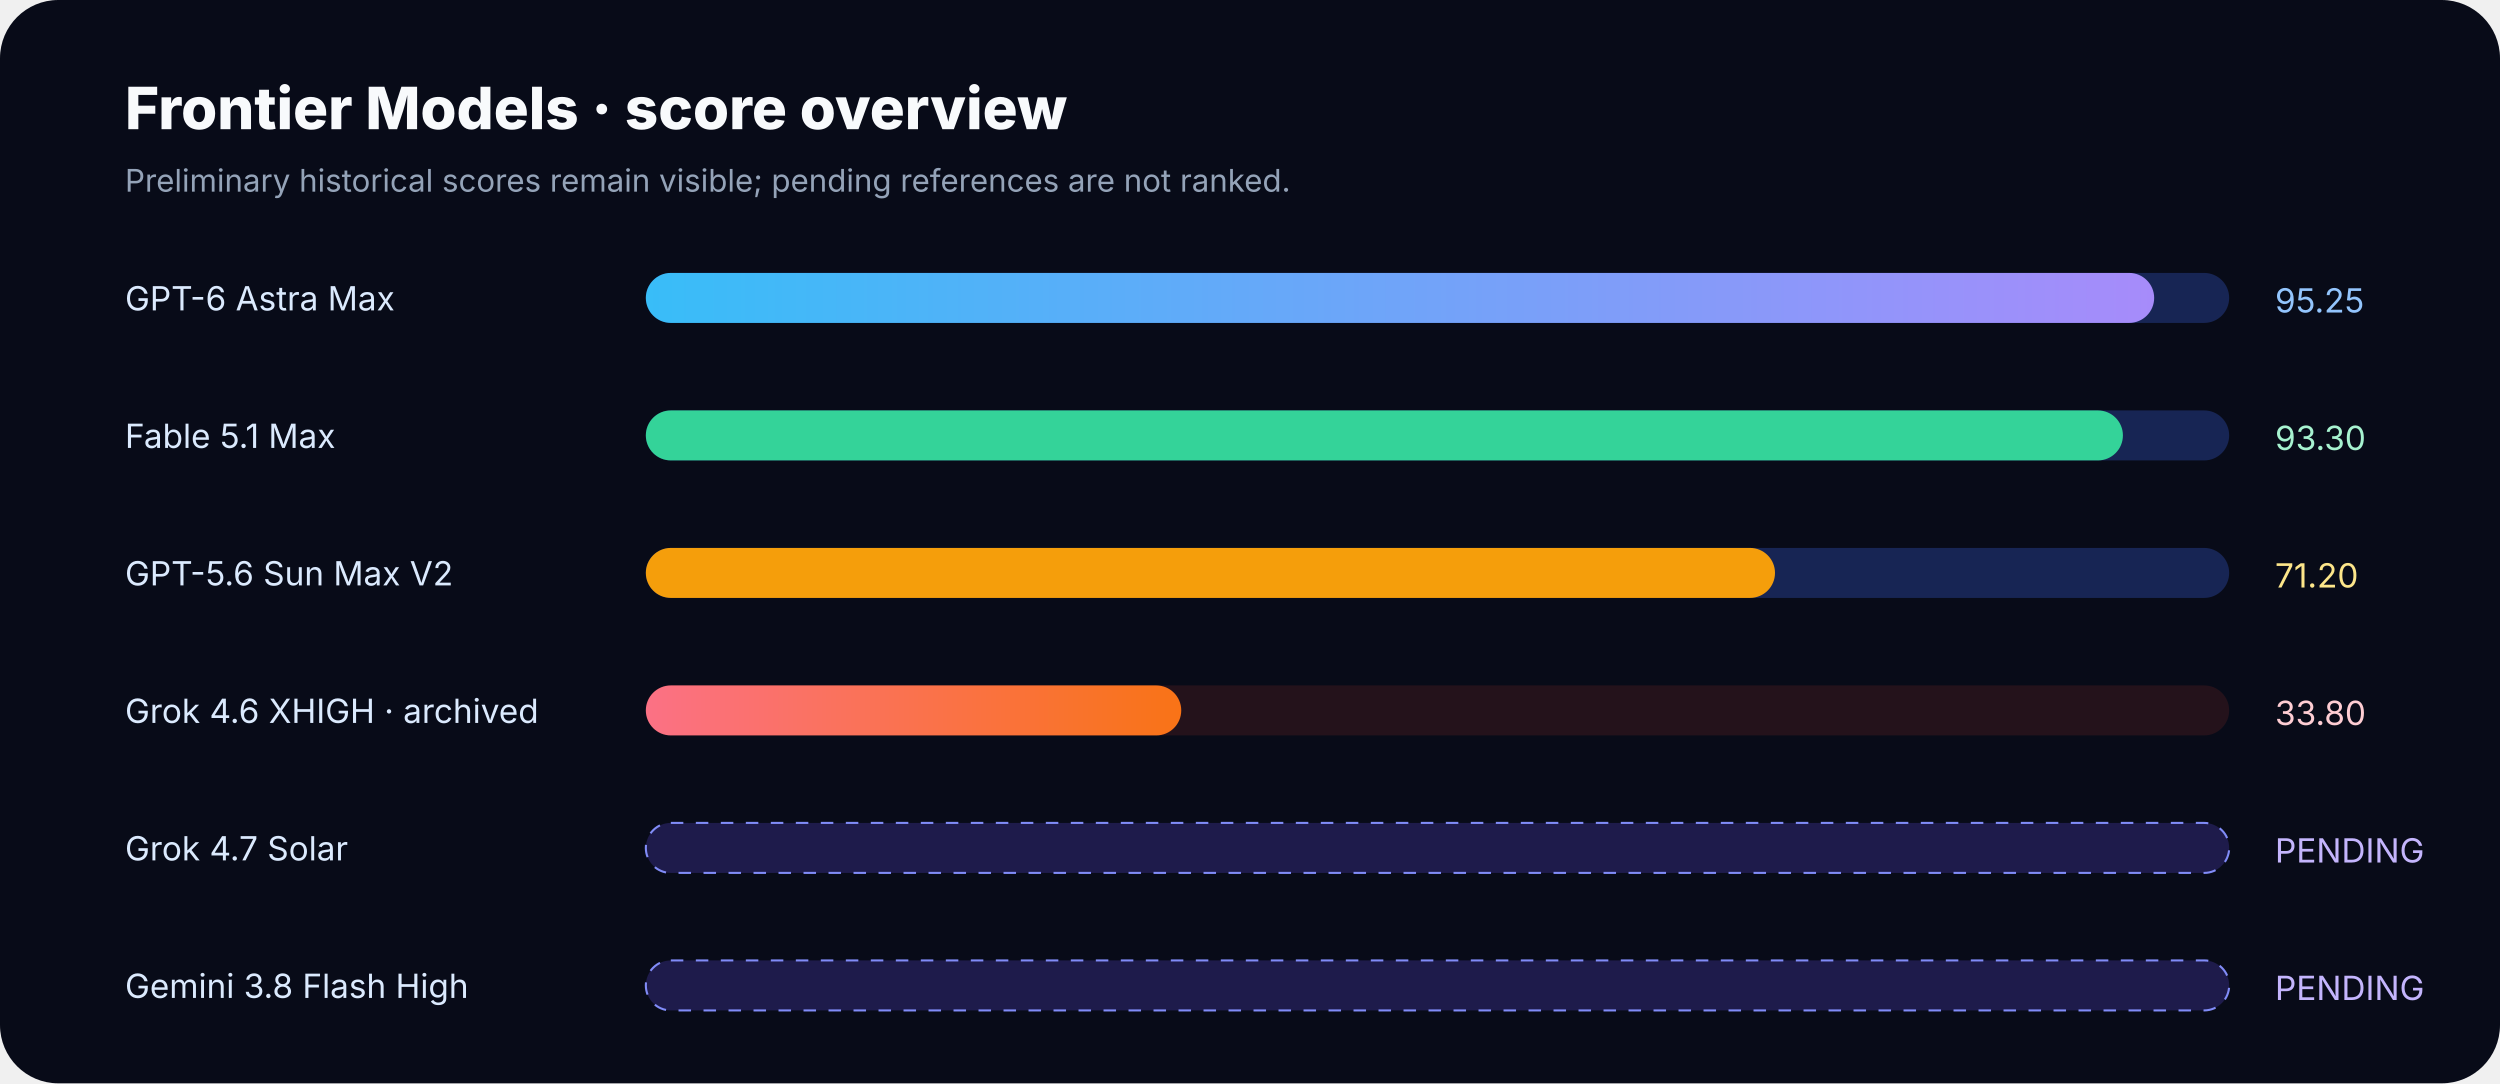
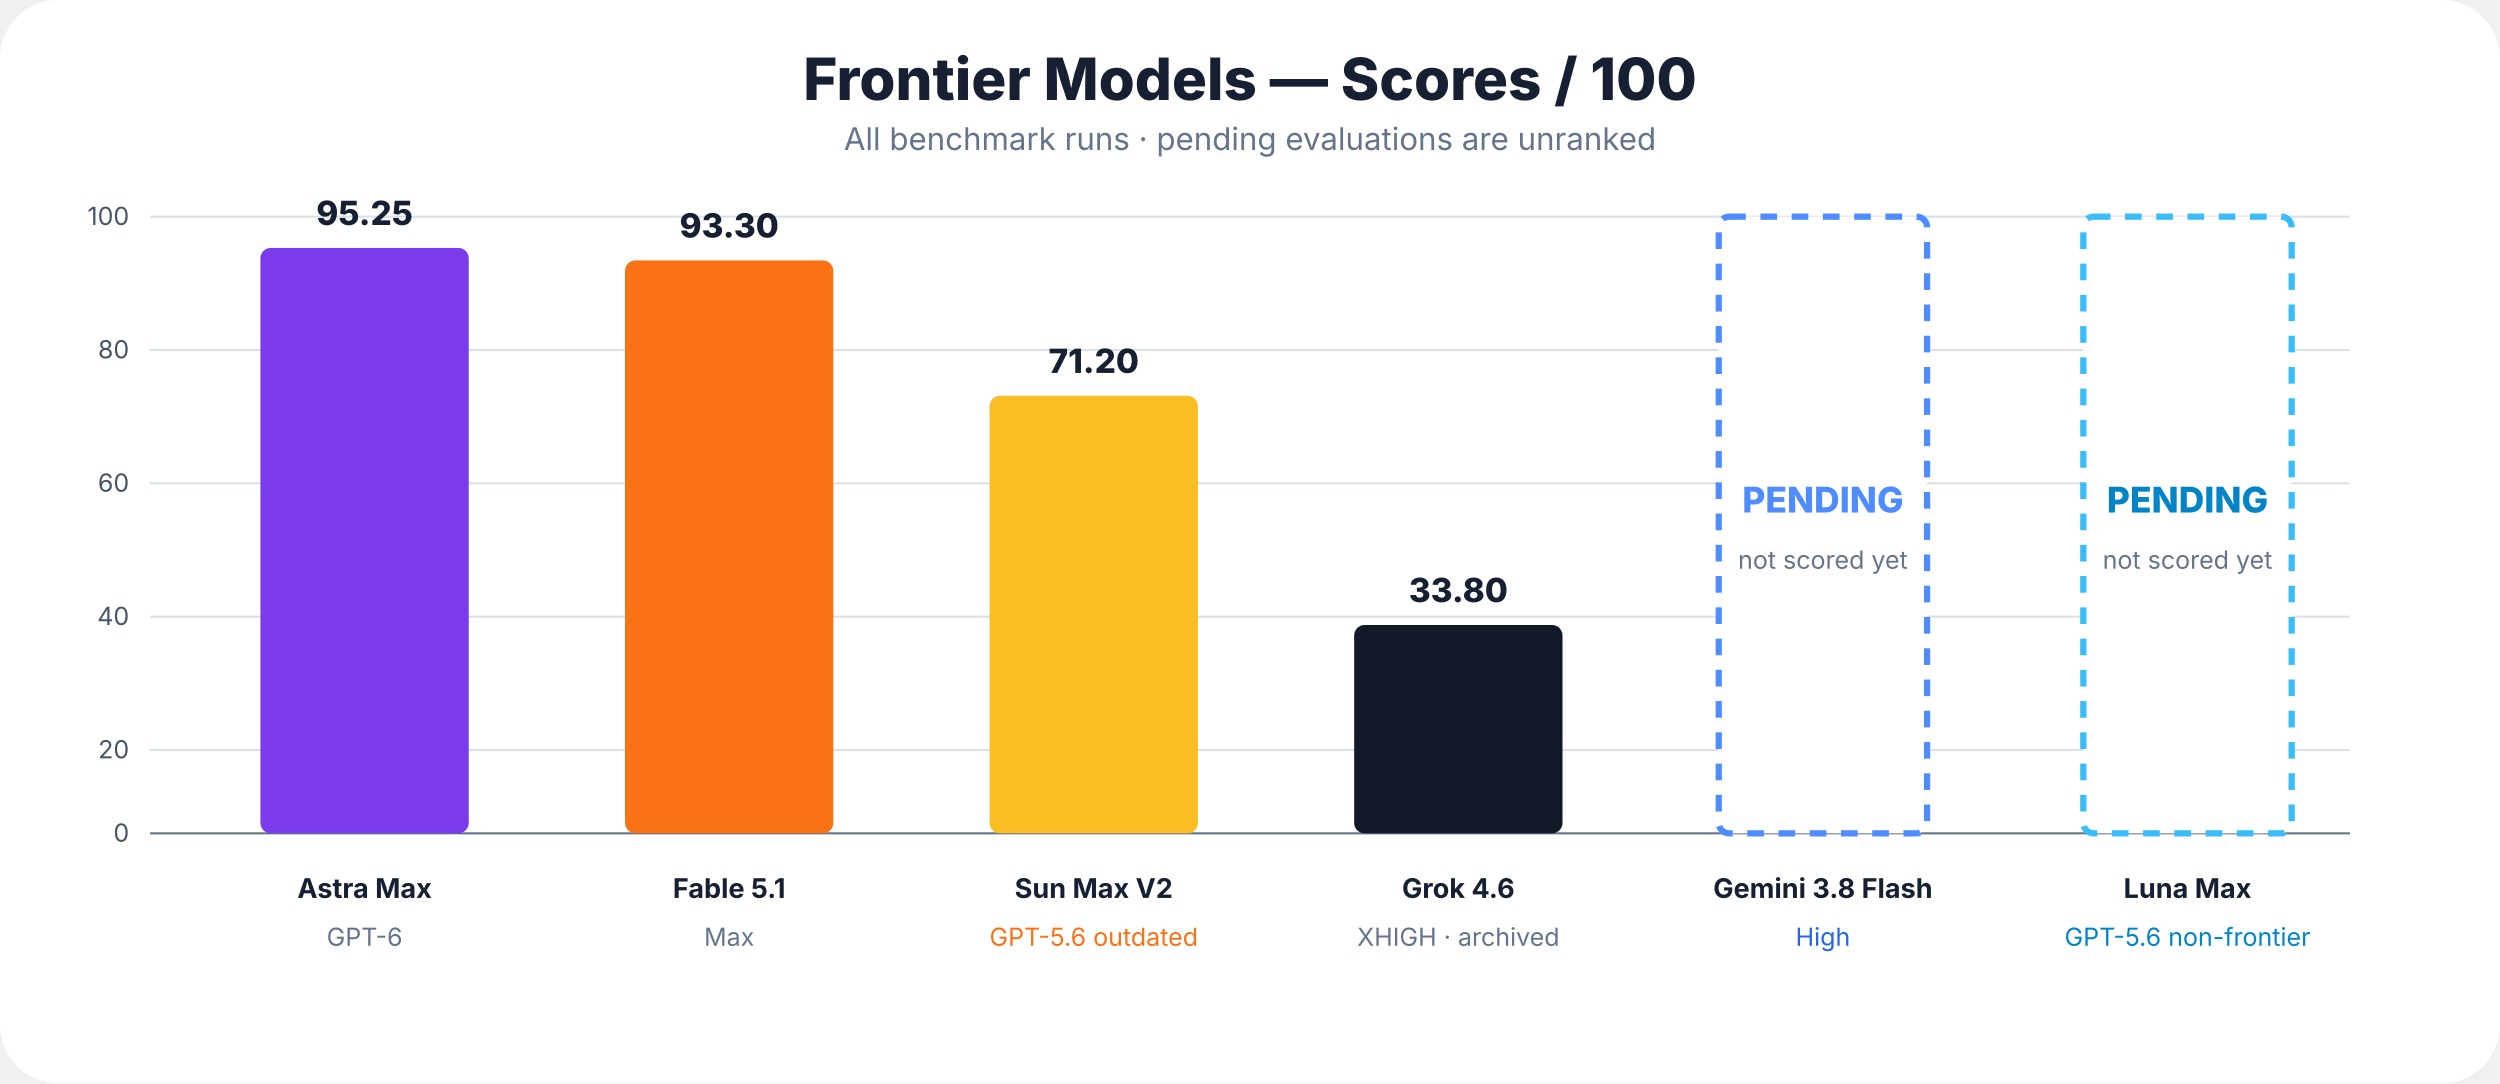
<svg xmlns="http://www.w3.org/2000/svg" viewBox="0 0 1200 520" role="img" aria-labelledby="title desc">
-   <defs>
-     <linearGradient id="g" x1="0" x2="1">
-       <stop stop-color="#38bdf8" />
-       <stop offset="1" stop-color="#a78bfa" />
-     </linearGradient>
-     <linearGradient id="p" x1="0" x2="1">
-       <stop stop-color="#fb7185" />
-       <stop offset="1" stop-color="#f97316" />
-     </linearGradient>
-   </defs>
-   <rect width="1200" height="520" rx="28" fill="#080b18" />
+   <rect width="1200" height="520" rx="28" fill="#ffffff" />
  <g font-family="Inter,Segoe UI,Arial,sans-serif">
-     <text x="60" y="62" fill="#f8fafc" font-size="28" font-weight="800">Frontier Models · score overview</text>
-     <text x="60" y="92" fill="#94a3b8" font-size="15">Preliminary historical scores remain visible; pending references are not ranked.</text>
-     <g transform="translate(60 125)" font-size="16" fill="#dbeafe">
-       <text y="24">GPT-6 Astra Max</text>
-       <rect x="250" y="6" width="760" height="24" rx="12" fill="#172554" />
-       <rect x="250" y="6" width="724" height="24" rx="12" fill="url(#g)" />
-       <text x="1032" y="25" fill="#93c5fd">95.25</text>
-       <text y="90">Fable 5.1 Max</text>
-       <rect x="250" y="72" width="760" height="24" rx="12" fill="#172554" />
-       <rect x="250" y="72" width="709" height="24" rx="12" fill="#34d399" />
-       <text x="1032" y="91" fill="#a7f3d0">93.30</text>
-       <text y="156">GPT-5.6 Sun Max V2</text>
-       <rect x="250" y="138" width="760" height="24" rx="12" fill="#172554" />
-       <rect x="250" y="138" width="542" height="24" rx="12" fill="#f59e0b" />
-       <text x="1032" y="157" fill="#fde68a">71.20</text>
-       <text y="222">Grok 4.6 XHIGH · archived</text>
-       <rect x="250" y="204" width="760" height="24" rx="12" fill="#24121b" />
-       <rect x="250" y="204" width="257" height="24" rx="12" fill="url(#p)" />
-       <text x="1032" y="223" fill="#fecdd3">33.80</text>
-       <text y="288">Grok 4.7 Solar</text>
-       <rect x="250" y="270" width="760" height="24" rx="12" fill="#1e1b4b" stroke="#818cf8" stroke-dasharray="6 6" />
-       <text x="1032" y="289" fill="#c4b5fd">PENDING</text>
-       <text y="354">Gemini 3.8 Flash High</text>
-       <rect x="250" y="336" width="760" height="24" rx="12" fill="#1e1b4b" stroke="#818cf8" stroke-dasharray="6 6" />
-       <text x="1032" y="355" fill="#c4b5fd">PENDING</text>
-       <text y="420">GPT-5.6 Luna Max</text>
-       <rect x="250" y="402" width="760" height="24" rx="12" fill="#1e1b4b" stroke="#818cf8" stroke-dasharray="6 6" />
-       <text x="1032" y="421" fill="#c4b5fd">PENDING</text>
+     <text x="600" y="48" text-anchor="middle" fill="#172033" font-size="28" font-weight="800">Frontier Models — Scores / 100</text>
+     <text x="600" y="72" text-anchor="middle" fill="#64748b" font-size="15">All benchmark runs · pending evaluations are unranked</text>
+     <g stroke="#d9e0ea" stroke-width="1">
+       <line x1="72" y1="104" x2="1128" y2="104" />
+       <line x1="72" y1="168" x2="1128" y2="168" />
+       <line x1="72" y1="232" x2="1128" y2="232" />
+       <line x1="72" y1="296" x2="1128" y2="296" />
+       <line x1="72" y1="360" x2="1128" y2="360" />
+     </g>
+     <g fill="#475569" font-size="12" text-anchor="end">
+       <text x="62" y="108">100</text>
+       <text x="62" y="172">80</text>
+       <text x="62" y="236">60</text>
+       <text x="62" y="300">40</text>
+       <text x="62" y="364">20</text>
+       <text x="62" y="404">0</text>
+     </g>
+     <line x1="72" y1="400" x2="1128" y2="400" stroke="#64748b" />
+     <g>
+       <rect x="125" y="119" width="100" height="281" rx="5" fill="#7c3aed" />
+       <text x="175" y="108" text-anchor="middle" fill="#172033" font-size="16" font-weight="800">95.25</text>
+       <text x="175" y="431" text-anchor="middle" fill="#172033" font-size="13" font-weight="700">Astra Max</text>
+       <text x="175" y="454" text-anchor="middle" fill="#64748b" font-size="12">GPT-6</text>
+       <rect x="300" y="125" width="100" height="275" rx="5" fill="#f97316" />
+       <text x="350" y="114" text-anchor="middle" fill="#172033" font-size="16" font-weight="800">93.30</text>
+       <text x="350" y="431" text-anchor="middle" fill="#172033" font-size="13" font-weight="700">Fable 5.1</text>
+       <text x="350" y="454" text-anchor="middle" fill="#64748b" font-size="12">Max</text>
+       <rect x="475" y="190" width="100" height="210" rx="5" fill="#fbbd24" />
+       <text x="525" y="179" text-anchor="middle" fill="#172033" font-size="16" font-weight="800">71.20</text>
+       <text x="525" y="431" text-anchor="middle" fill="#172033" font-size="13" font-weight="700">Sun Max V2</text>
+       <text x="525" y="454" text-anchor="middle" fill="#f97316" font-size="12">GPT-5.6 outdated</text>
+       <rect x="650" y="300" width="100" height="100" rx="5" fill="#111827" />
+       <text x="700" y="289" text-anchor="middle" fill="#172033" font-size="16" font-weight="800">33.80</text>
+       <text x="700" y="431" text-anchor="middle" fill="#172033" font-size="13" font-weight="700">Grok 4.6</text>
+       <text x="700" y="454" text-anchor="middle" fill="#64748b" font-size="12">XHIGH · archived</text>
+       <rect x="825" y="104" width="100" height="296" rx="5" fill="#ffffff" stroke="#4f8cff" stroke-width="3" stroke-dasharray="8 7" />
+       <text x="875" y="246" text-anchor="middle" fill="#4f8cff" font-size="17" font-weight="800">PENDING</text>
+       <text x="875" y="273" text-anchor="middle" fill="#64748b" font-size="12">not scored yet</text>
+       <text x="875" y="431" text-anchor="middle" fill="#172033" font-size="13" font-weight="700">Gemini 3.8 Flash</text>
+       <text x="875" y="454" text-anchor="middle" fill="#2563eb" font-size="12">High</text>
+       <rect x="1000" y="104" width="100" height="296" rx="5" fill="#ffffff" stroke="#38bdf8" stroke-width="3" stroke-dasharray="8 7" />
+       <text x="1050" y="246" text-anchor="middle" fill="#0284c7" font-size="17" font-weight="800">PENDING</text>
+       <text x="1050" y="273" text-anchor="middle" fill="#64748b" font-size="12">not scored yet</text>
+       <text x="1050" y="431" text-anchor="middle" fill="#172033" font-size="13" font-weight="700">Luna Max</text>
+       <text x="1050" y="454" text-anchor="middle" fill="#0284c7" font-size="12">GPT-5.6 non-frontier</text>
    </g>
  </g>
</svg>
